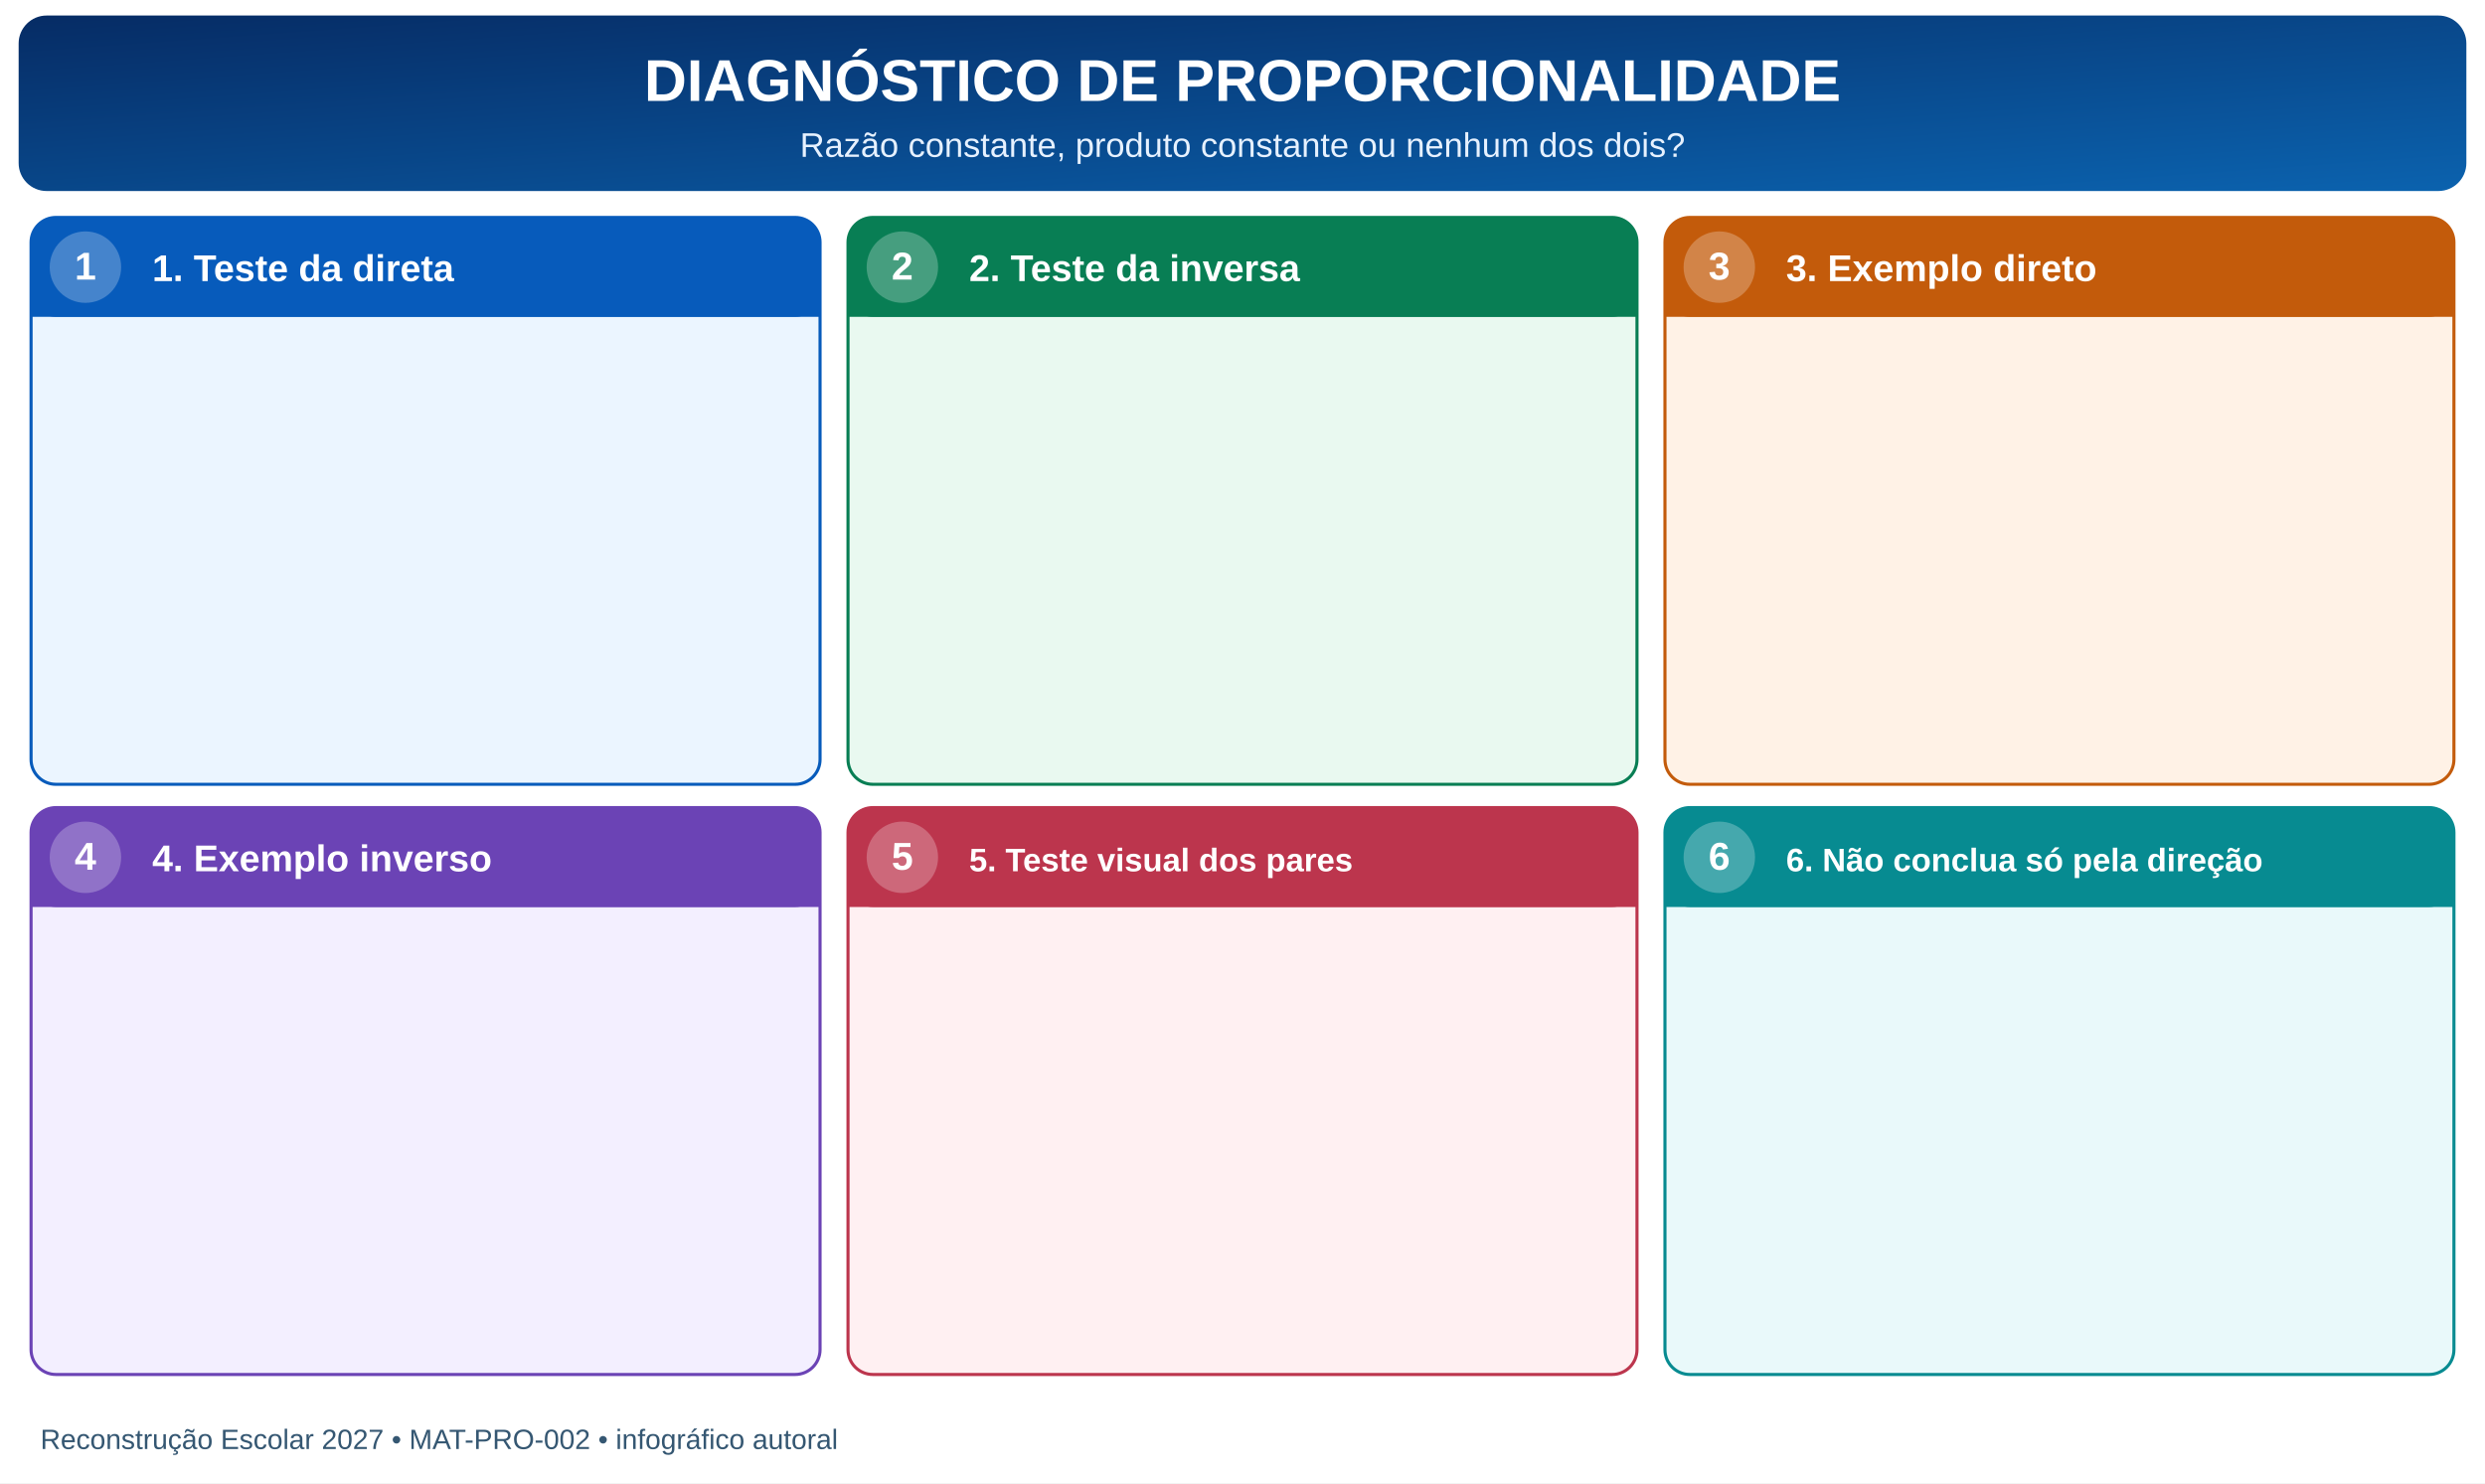
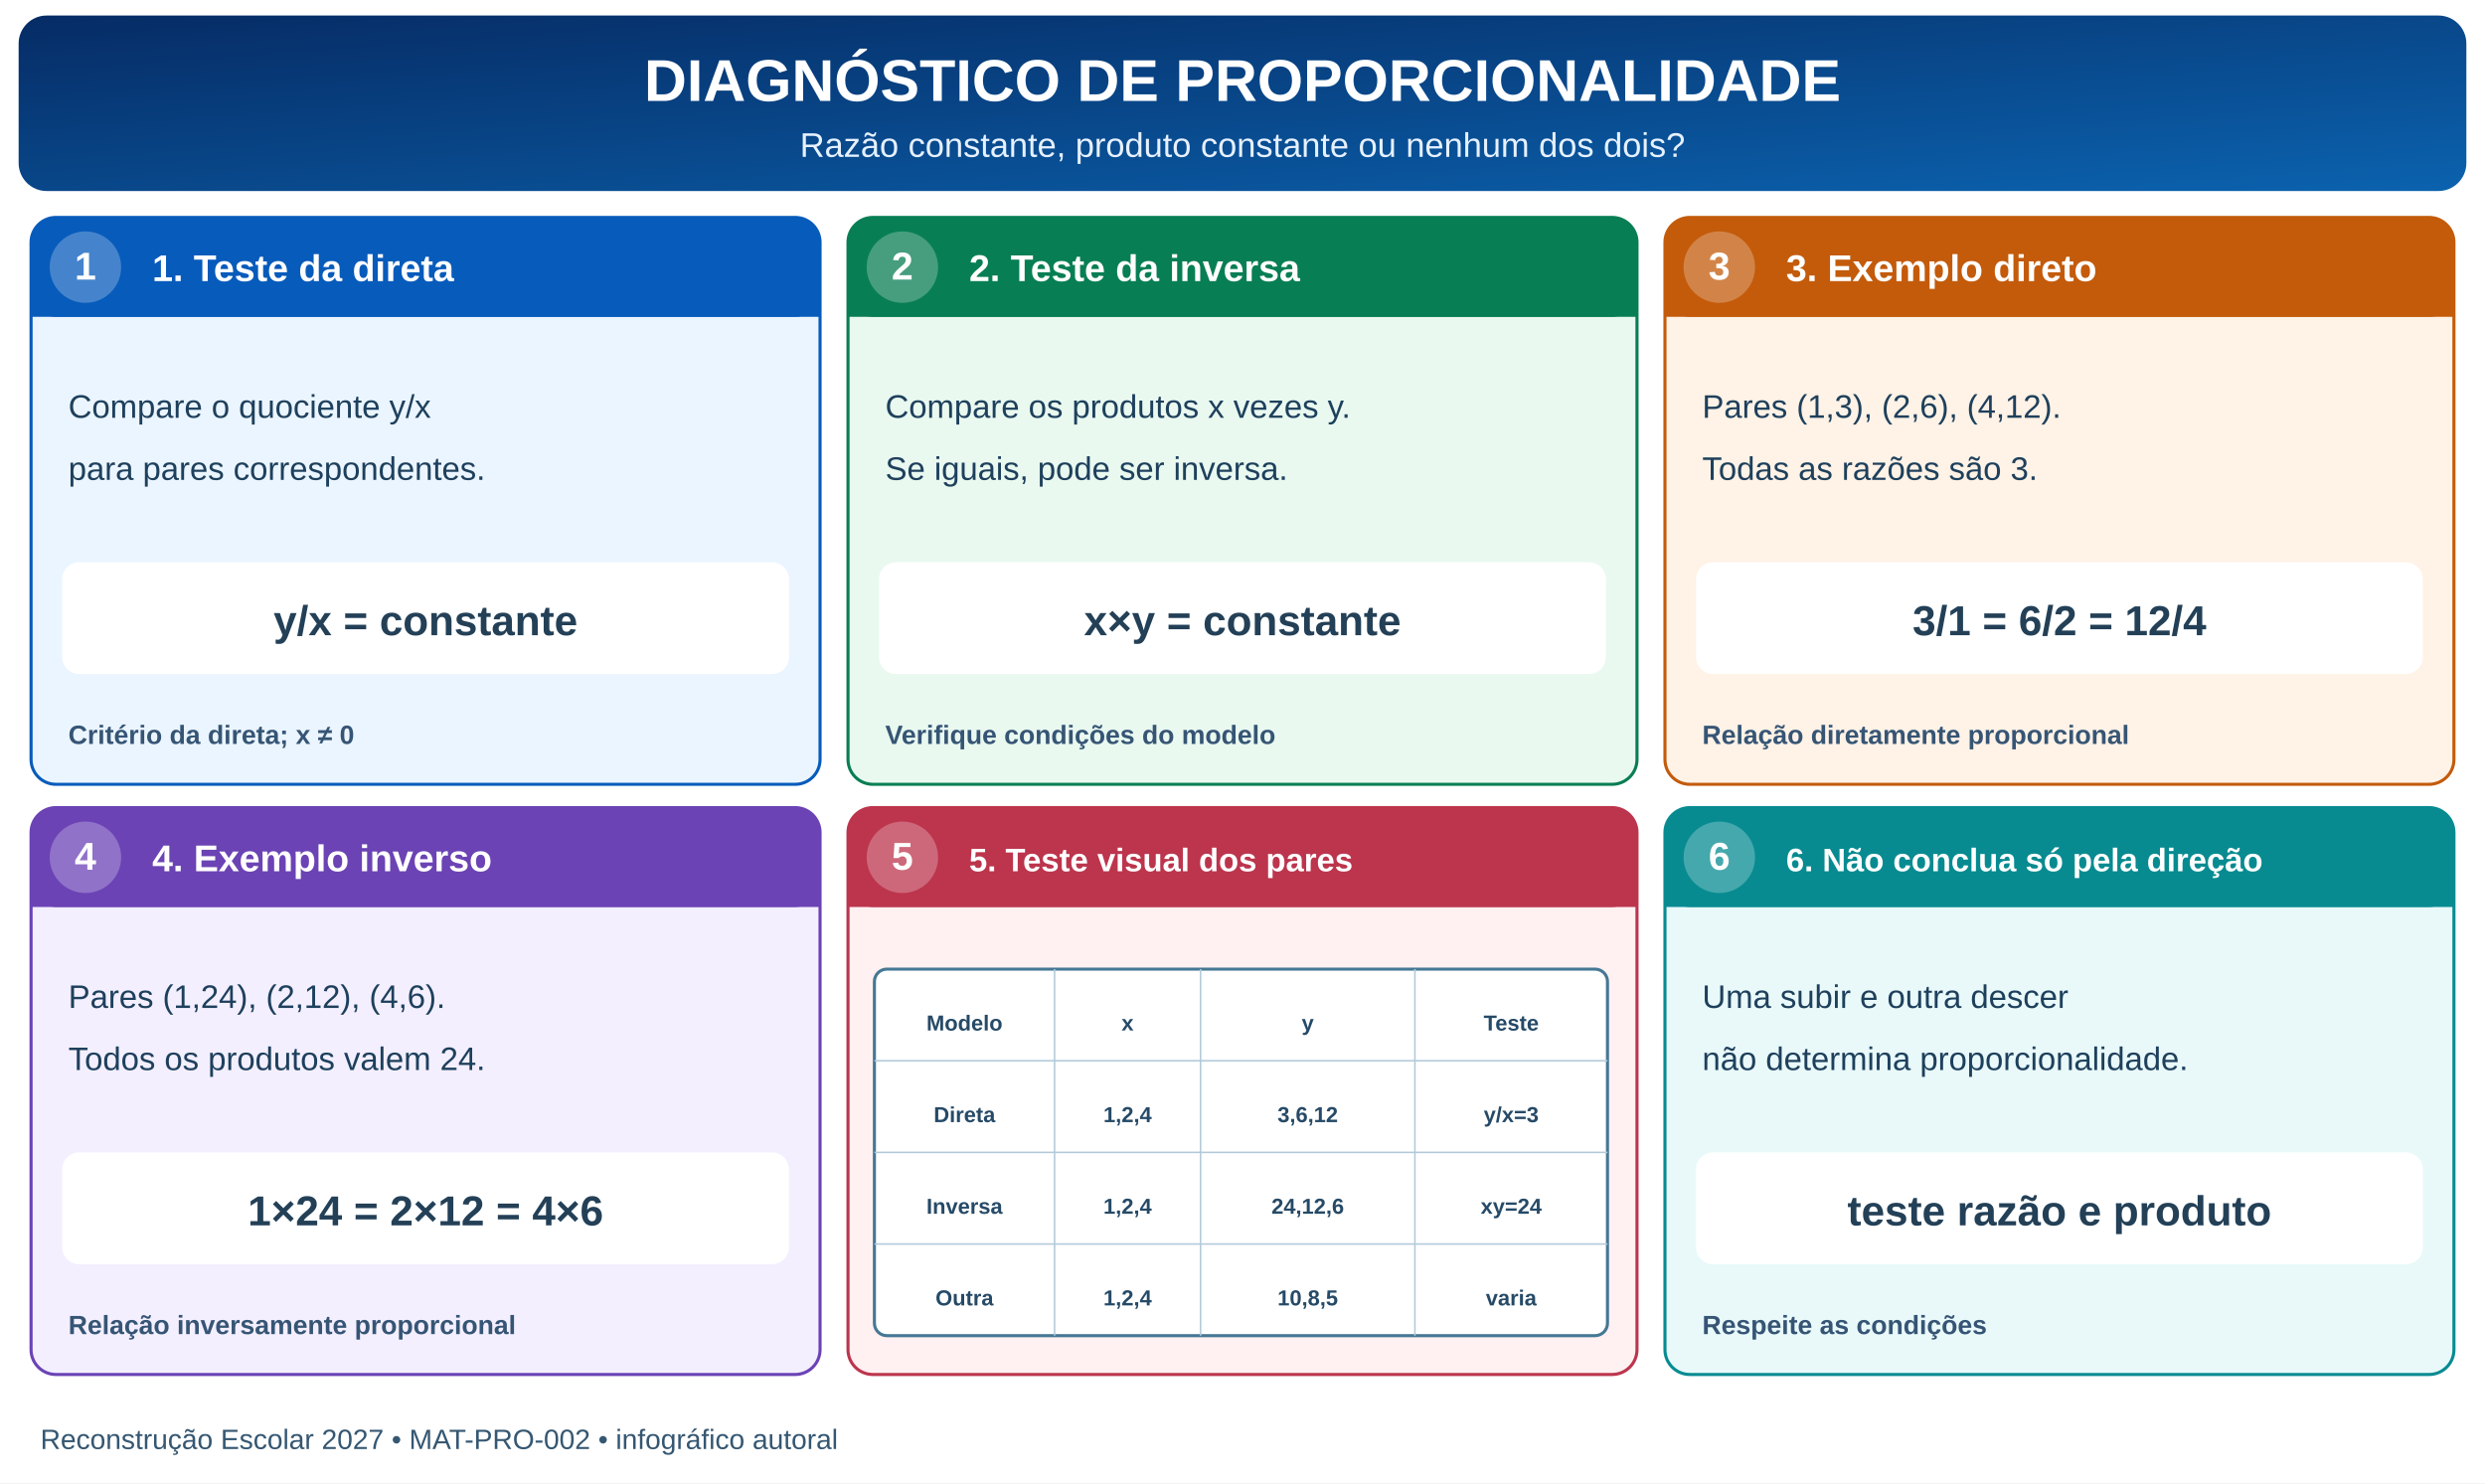
<svg xmlns="http://www.w3.org/2000/svg" viewBox="0 0 1600 955" role="img" aria-labelledby="title desc">
  <defs>
    <linearGradient id="hd" x1="0" y1="0" x2="1" y2="1">
      <stop offset="0" stop-color="#062c65" />
      <stop offset="1" stop-color="#0b62ae" />
    </linearGradient>
  </defs>
  <rect width="1600" height="955" fill="#fff" />
  <rect x="12" y="10" width="1576" height="113" rx="18" fill="url(#hd)" />
  <text x="800" y="65" text-anchor="middle" font-family="Arial,DejaVu Sans,sans-serif" font-size="38" font-weight="700" fill="#fff">DIAGNÓSTICO DE PROPORCIONALIDADE</text>
  <text x="800" y="101" text-anchor="middle" font-family="Arial,DejaVu Sans,sans-serif" font-size="22" font-weight="400" fill="#e6f1ff">Razão constante, produto constante ou nenhum dos dois?</text>
  <rect x="20" y="140" width="508" height="365" rx="16" fill="#ebf5ff" stroke="#075bbb" stroke-width="2" />
  <rect x="20" y="140" width="508" height="64" rx="16" fill="#075bbb" />
  <rect x="20" y="186" width="508" height="18" fill="#075bbb" />
  <circle cx="55" cy="172" r="23" fill="#fff" opacity=".25" />
  <text x="55" y="180" text-anchor="middle" font-family="Arial,DejaVu Sans,sans-serif" font-size="25" font-weight="700" fill="#fff">1</text>
  <text x="98" y="181" text-anchor="start" font-family="Arial,DejaVu Sans,sans-serif" font-size="24" font-weight="700" fill="#fff">1. Teste da direta</text>
  <rect x="546" y="140" width="508" height="365" rx="16" fill="#e9f9f0" stroke="#087e54" stroke-width="2" />
  <rect x="546" y="140" width="508" height="64" rx="16" fill="#087e54" />
  <rect x="546" y="186" width="508" height="18" fill="#087e54" />
  <circle cx="581" cy="172" r="23" fill="#fff" opacity=".25" />
  <text x="581" y="180" text-anchor="middle" font-family="Arial,DejaVu Sans,sans-serif" font-size="25" font-weight="700" fill="#fff">2</text>
  <text x="624" y="181" text-anchor="start" font-family="Arial,DejaVu Sans,sans-serif" font-size="24" font-weight="700" fill="#fff">2. Teste da inversa</text>
  <rect x="1072" y="140" width="508" height="365" rx="16" fill="#fff2e6" stroke="#c35b0b" stroke-width="2" />
  <rect x="1072" y="140" width="508" height="64" rx="16" fill="#c35b0b" />
  <rect x="1072" y="186" width="508" height="18" fill="#c35b0b" />
  <circle cx="1107" cy="172" r="23" fill="#fff" opacity=".25" />
  <text x="1107" y="180" text-anchor="middle" font-family="Arial,DejaVu Sans,sans-serif" font-size="25" font-weight="700" fill="#fff">3</text>
  <text x="1150" y="181" text-anchor="start" font-family="Arial,DejaVu Sans,sans-serif" font-size="24" font-weight="700" fill="#fff">3. Exemplo direto</text>
  <rect x="20" y="520" width="508" height="365" rx="16" fill="#f3efff" stroke="#6b43b5" stroke-width="2" />
  <rect x="20" y="520" width="508" height="64" rx="16" fill="#6b43b5" />
  <rect x="20" y="566" width="508" height="18" fill="#6b43b5" />
  <circle cx="55" cy="552" r="23" fill="#fff" opacity=".25" />
  <text x="55" y="560" text-anchor="middle" font-family="Arial,DejaVu Sans,sans-serif" font-size="25" font-weight="700" fill="#fff">4</text>
  <text x="98" y="561" text-anchor="start" font-family="Arial,DejaVu Sans,sans-serif" font-size="24" font-weight="700" fill="#fff">4. Exemplo inverso</text>
  <rect x="546" y="520" width="508" height="365" rx="16" fill="#fff0f2" stroke="#bc354d" stroke-width="2" />
  <rect x="546" y="520" width="508" height="64" rx="16" fill="#bc354d" />
  <rect x="546" y="566" width="508" height="18" fill="#bc354d" />
  <circle cx="581" cy="552" r="23" fill="#fff" opacity=".25" />
  <text x="581" y="560" text-anchor="middle" font-family="Arial,DejaVu Sans,sans-serif" font-size="25" font-weight="700" fill="#fff">5</text>
  <text x="624" y="561" text-anchor="start" font-family="Arial,DejaVu Sans,sans-serif" font-size="21" font-weight="700" fill="#fff">5. Teste visual dos pares</text>
  <rect x="1072" y="520" width="508" height="365" rx="16" fill="#e9f9fa" stroke="#078b91" stroke-width="2" />
  <rect x="1072" y="520" width="508" height="64" rx="16" fill="#078b91" />
  <rect x="1072" y="566" width="508" height="18" fill="#078b91" />
  <circle cx="1107" cy="552" r="23" fill="#fff" opacity=".25" />
  <text x="1107" y="560" text-anchor="middle" font-family="Arial,DejaVu Sans,sans-serif" font-size="25" font-weight="700" fill="#fff">6</text>
  <text x="1150" y="561" text-anchor="start" font-family="Arial,DejaVu Sans,sans-serif" font-size="21" font-weight="700" fill="#fff">6. Não conclua só pela direção</text>
  <text x="26" y="933" text-anchor="start" font-family="Arial,DejaVu Sans,sans-serif" font-size="18" font-weight="400" fill="#355772">Reconstrução Escolar 2027 • MAT-PRO-002 • infográfico autoral</text>
+   <text x="44" y="269" font-family="Arial,DejaVu Sans,sans-serif" font-size="21" text-anchor="start" font-weight="400" fill="#1e405c">Compare o quociente y/x</text>
+   <text x="44" y="309" font-family="Arial,DejaVu Sans,sans-serif" font-size="21" text-anchor="start" font-weight="400" fill="#1e405c">para pares correspondentes.</text>
+   <rect x="40" y="362" width="468" height="72" rx="11" fill="#fff" />
+   <text x="274" y="409" font-family="Arial,DejaVu Sans,sans-serif" font-size="27" text-anchor="middle" font-weight="700" fill="#234057">y/x = constante</text>
+   <text x="44" y="479" font-family="Arial,DejaVu Sans,sans-serif" font-size="17" text-anchor="start" font-weight="700" fill="#365575">Critério da direta; x ≠ 0</text>
+   <text x="570" y="269" font-family="Arial,DejaVu Sans,sans-serif" font-size="21" text-anchor="start" font-weight="400" fill="#1e405c">Compare os produtos x vezes y.</text>
+   <text x="570" y="309" font-family="Arial,DejaVu Sans,sans-serif" font-size="21" text-anchor="start" font-weight="400" fill="#1e405c">Se iguais, pode ser inversa.</text>
+   <rect x="566" y="362" width="468" height="72" rx="11" fill="#fff" />
+   <text x="800" y="409" font-family="Arial,DejaVu Sans,sans-serif" font-size="27" text-anchor="middle" font-weight="700" fill="#234057">x×y = constante</text>
+   <text x="570" y="479" font-family="Arial,DejaVu Sans,sans-serif" font-size="17" text-anchor="start" font-weight="700" fill="#365575">Verifique condições do modelo</text>
+   <text x="1096" y="269" font-family="Arial,DejaVu Sans,sans-serif" font-size="21" text-anchor="start" font-weight="400" fill="#1e405c">Pares (1,3), (2,6), (4,12).</text>
+   <text x="1096" y="309" font-family="Arial,DejaVu Sans,sans-serif" font-size="21" text-anchor="start" font-weight="400" fill="#1e405c">Todas as razões são 3.</text>
+   <rect x="1092" y="362" width="468" height="72" rx="11" fill="#fff" />
+   <text x="1326" y="409" font-family="Arial,DejaVu Sans,sans-serif" font-size="27" text-anchor="middle" font-weight="700" fill="#234057">3/1 = 6/2 = 12/4</text>
+   <text x="1096" y="479" font-family="Arial,DejaVu Sans,sans-serif" font-size="17" text-anchor="start" font-weight="700" fill="#365575">Relação diretamente proporcional</text>
+   <text x="44" y="649" font-family="Arial,DejaVu Sans,sans-serif" font-size="21" text-anchor="start" font-weight="400" fill="#1e405c">Pares (1,24), (2,12), (4,6).</text>
+   <text x="44" y="689" font-family="Arial,DejaVu Sans,sans-serif" font-size="21" text-anchor="start" font-weight="400" fill="#1e405c">Todos os produtos valem 24.</text>
+   <rect x="40" y="742" width="468" height="72" rx="11" fill="#fff" />
+   <text x="274" y="789" font-family="Arial,DejaVu Sans,sans-serif" font-size="27" text-anchor="middle" font-weight="700" fill="#234057">1×24 = 2×12 = 4×6</text>
+   <text x="44" y="859" font-family="Arial,DejaVu Sans,sans-serif" font-size="17" text-anchor="start" font-weight="700" fill="#365575">Relação inversamente proporcional</text>
+   <rect x="563" y="624" width="472" height="236" rx="8" fill="#fff" stroke="#457894" stroke-width="2" />
+   <line x1="679" y1="624" x2="679" y2="860" stroke="#b1cada" />
+   <line x1="773" y1="624" x2="773" y2="860" stroke="#b1cada" />
+   <line x1="911" y1="624" x2="911" y2="860" stroke="#b1cada" />
+   <line x1="563" y1="683" x2="1035" y2="683" stroke="#b1cada" />
+   <line x1="563" y1="742" x2="1035" y2="742" stroke="#b1cada" />
+   <line x1="563" y1="801" x2="1035" y2="801" stroke="#b1cada" />
+   <text x="621" y="663.53" font-family="Arial,DejaVu Sans,sans-serif" font-size="14" text-anchor="middle" font-weight="700" fill="#264a67">Modelo</text>
+   <text x="726" y="663.53" font-family="Arial,DejaVu Sans,sans-serif" font-size="14" text-anchor="middle" font-weight="700" fill="#264a67">x</text>
+   <text x="842" y="663.53" font-family="Arial,DejaVu Sans,sans-serif" font-size="14" text-anchor="middle" font-weight="700" fill="#264a67">y</text>
+   <text x="973" y="663.53" font-family="Arial,DejaVu Sans,sans-serif" font-size="14" text-anchor="middle" font-weight="700" fill="#264a67">Teste</text>
+   <text x="621" y="722.53" font-family="Arial,DejaVu Sans,sans-serif" font-size="14" text-anchor="middle" font-weight="600" fill="#264a67">Direta</text>
+   <text x="726" y="722.53" font-family="Arial,DejaVu Sans,sans-serif" font-size="14" text-anchor="middle" font-weight="600" fill="#264a67">1,2,4</text>
+   <text x="842" y="722.53" font-family="Arial,DejaVu Sans,sans-serif" font-size="14" text-anchor="middle" font-weight="600" fill="#264a67">3,6,12</text>
+   <text x="973" y="722.53" font-family="Arial,DejaVu Sans,sans-serif" font-size="14" text-anchor="middle" font-weight="600" fill="#264a67">y/x=3</text>
+   <text x="621" y="781.53" font-family="Arial,DejaVu Sans,sans-serif" font-size="14" text-anchor="middle" font-weight="600" fill="#264a67">Inversa</text>
+   <text x="726" y="781.53" font-family="Arial,DejaVu Sans,sans-serif" font-size="14" text-anchor="middle" font-weight="600" fill="#264a67">1,2,4</text>
+   <text x="842" y="781.53" font-family="Arial,DejaVu Sans,sans-serif" font-size="14" text-anchor="middle" font-weight="600" fill="#264a67">24,12,6</text>
+   <text x="973" y="781.53" font-family="Arial,DejaVu Sans,sans-serif" font-size="14" text-anchor="middle" font-weight="600" fill="#264a67">xy=24</text>
+   <text x="621" y="840.53" font-family="Arial,DejaVu Sans,sans-serif" font-size="14" text-anchor="middle" font-weight="600" fill="#264a67">Outra</text>
+   <text x="726" y="840.53" font-family="Arial,DejaVu Sans,sans-serif" font-size="14" text-anchor="middle" font-weight="600" fill="#264a67">1,2,4</text>
+   <text x="842" y="840.53" font-family="Arial,DejaVu Sans,sans-serif" font-size="14" text-anchor="middle" font-weight="600" fill="#264a67">10,8,5</text>
+   <text x="973" y="840.53" font-family="Arial,DejaVu Sans,sans-serif" font-size="14" text-anchor="middle" font-weight="600" fill="#264a67">varia</text>
+   <text x="1096" y="649" font-family="Arial,DejaVu Sans,sans-serif" font-size="21" text-anchor="start" font-weight="400" fill="#1e405c">Uma subir e outra descer</text>
+   <text x="1096" y="689" font-family="Arial,DejaVu Sans,sans-serif" font-size="21" text-anchor="start" font-weight="400" fill="#1e405c">não determina proporcionalidade.</text>
+   <rect x="1092" y="742" width="468" height="72" rx="11" fill="#fff" />
+   <text x="1326" y="789" font-family="Arial,DejaVu Sans,sans-serif" font-size="27" text-anchor="middle" font-weight="700" fill="#234057">teste razão e produto</text>
+   <text x="1096" y="859" font-family="Arial,DejaVu Sans,sans-serif" font-size="17" text-anchor="start" font-weight="700" fill="#365575">Respeite as condições</text>
</svg>
